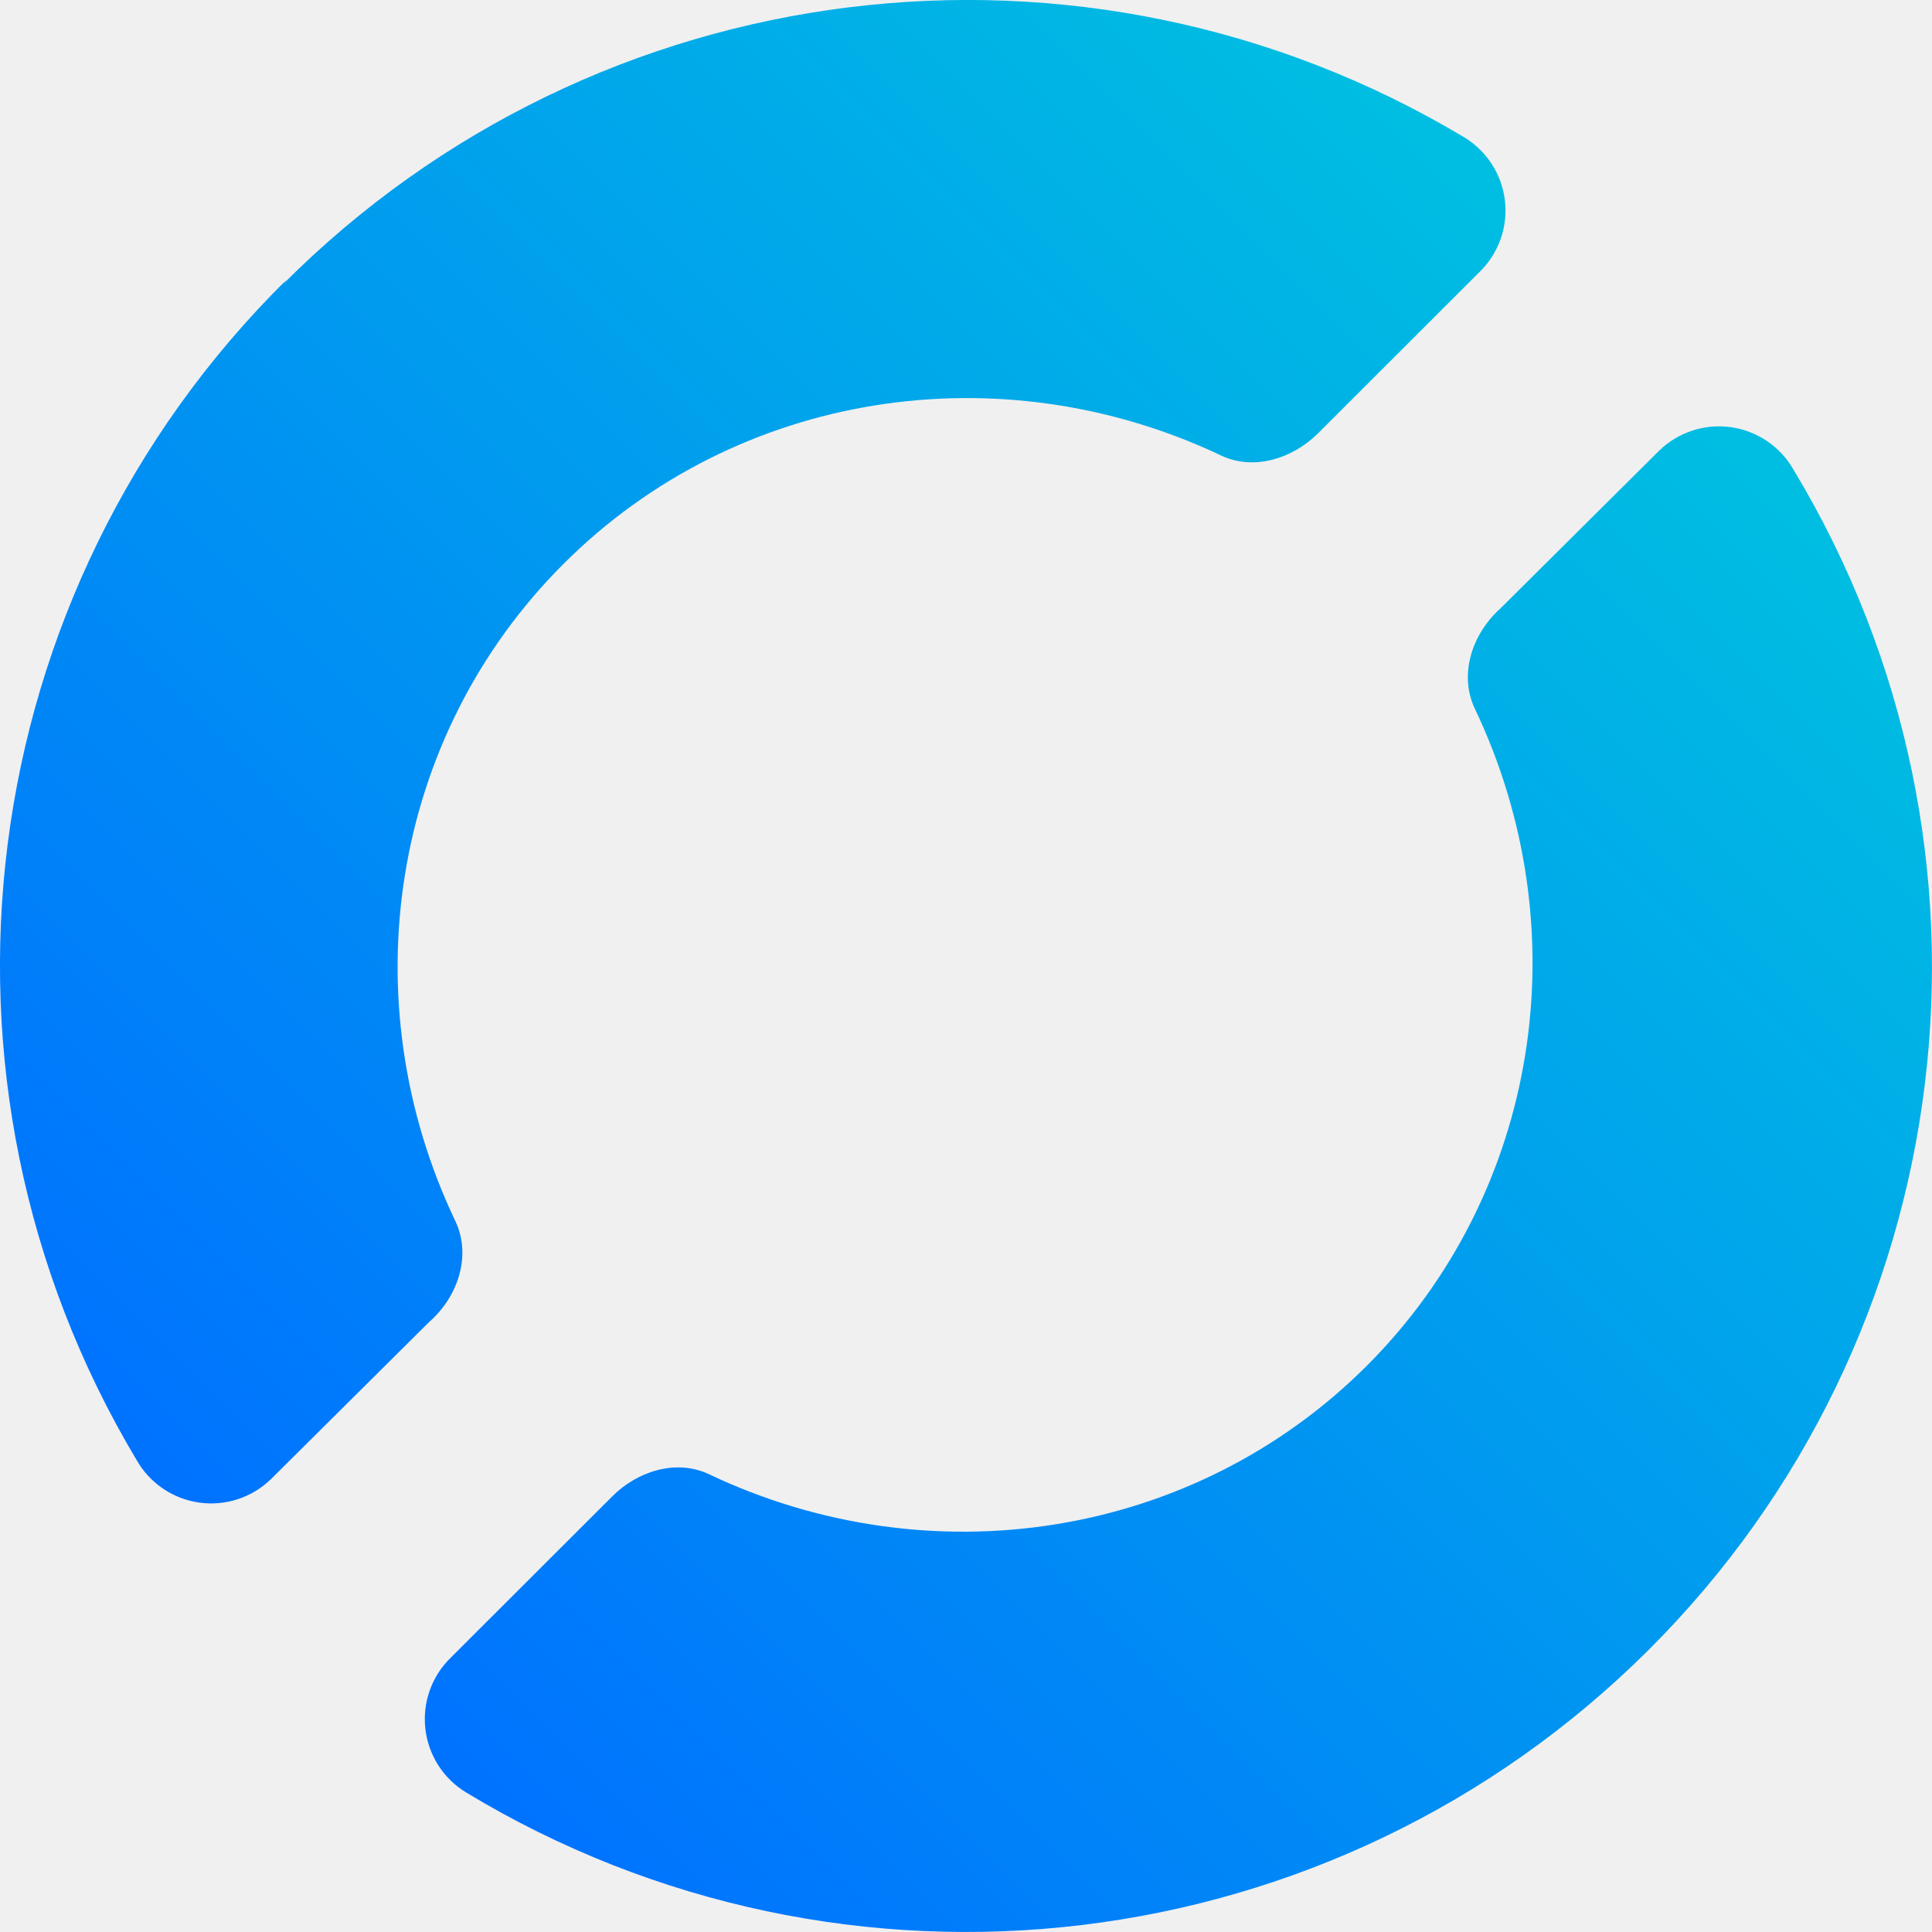
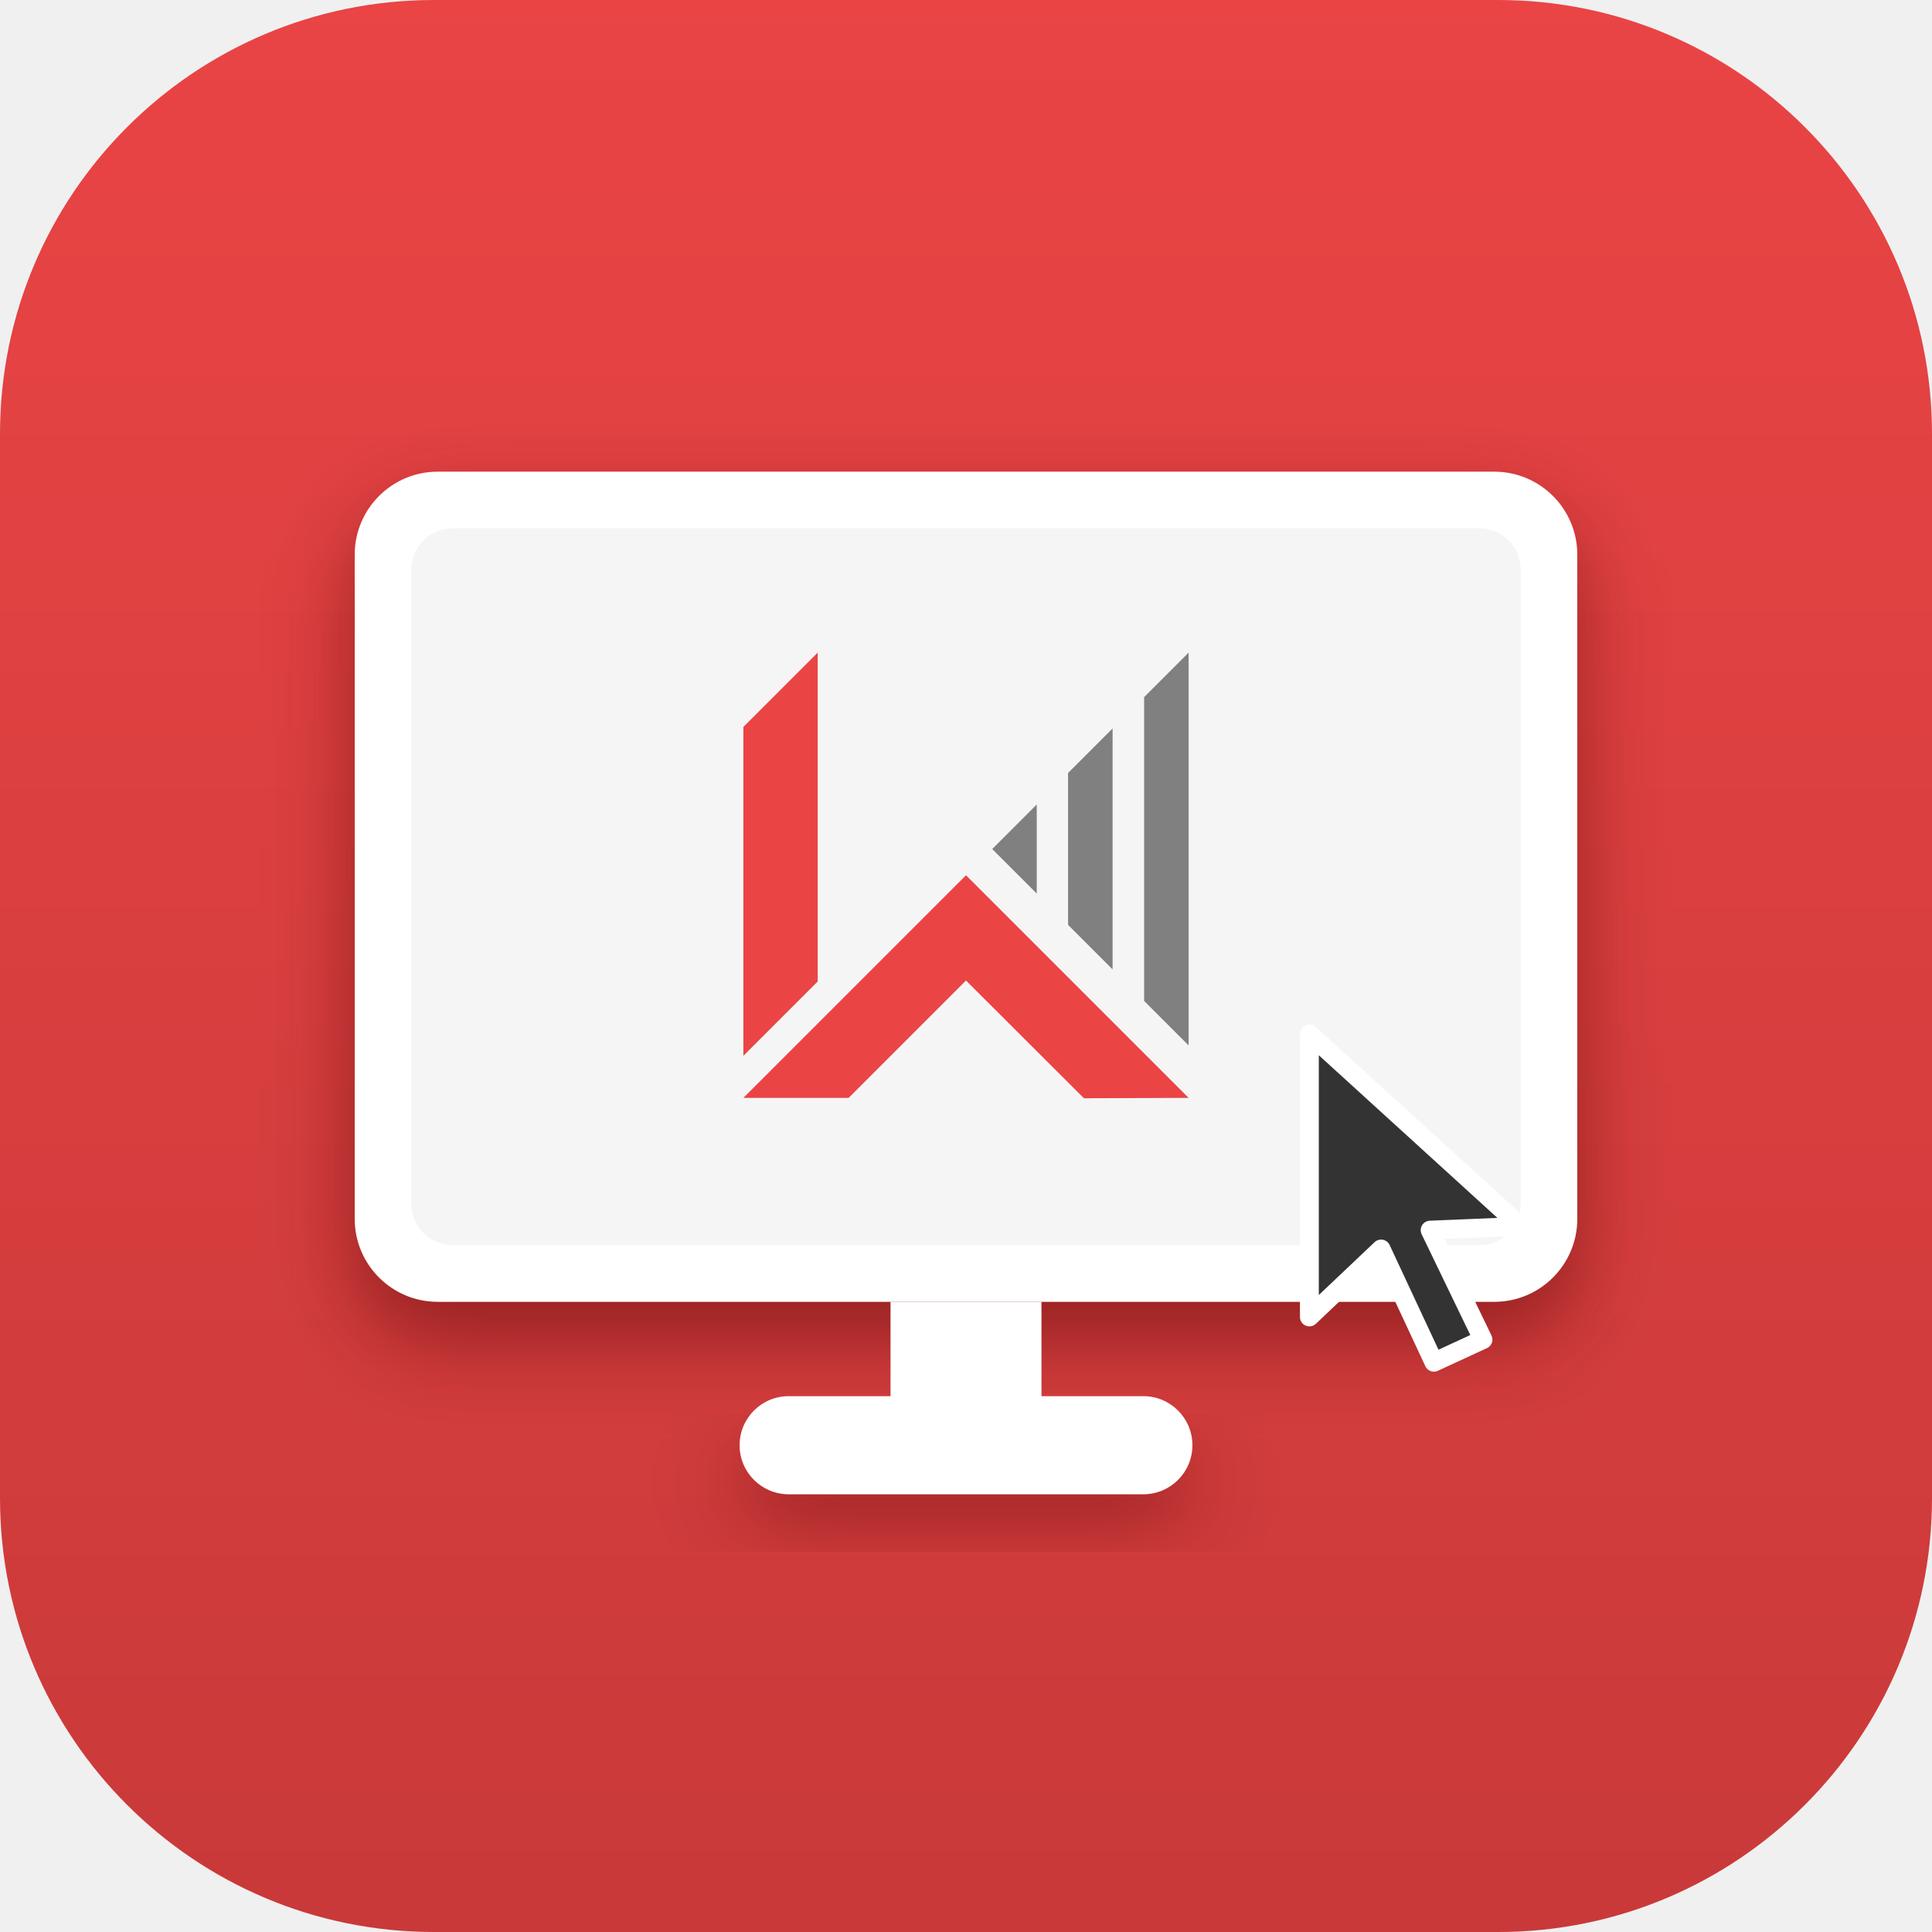
- <svg xmlns="http://www.w3.org/2000/svg" xmlns:xlink="http://www.w3.org/1999/xlink" xml:space="preserve" viewBox="66.993 897.484 26 26">
-   <linearGradient id="a" x1=".148" x2=".845" y1=".851" y2=".154" gradientTransform="matrix(26.301 0 0 26.331 90.674 911.757)" gradientUnits="userSpaceOnUse">
-     <stop offset="0" stop-color="#0071ff" />
-     <stop offset="1" stop-color="#00bfe1" />
-   </linearGradient>
+ <svg xmlns="http://www.w3.org/2000/svg" viewBox="0 0 1024 1024">
  <defs>
-     <linearGradient xlink:href="#a" id="b" x1=".148" x2=".845" y1=".851" y2=".154" gradientTransform="matrix(26.00048 0 0 25.99935 66.993 897.485)" gradientUnits="userSpaceOnUse" />
+     <linearGradient id="bg" x1="0" y1="0" x2="0" y2="1">
+       <stop offset="0" stop-color="#EA4445" />
+       <stop offset="1" stop-color="#C93939" />
+     </linearGradient>
+     <filter id="blur" x="-20%" y="-20%" width="140%" height="140%">
+       <feGaussianBlur stdDeviation="22" />
+     </filter>
  </defs>
-   <path fill="url(#b)" d="m89.318 903.552-2.135 2.122c-.376.337-.558.879-.347 1.337 1.422 2.976.882 6.524-1.452 8.856-2.335 2.331-5.887 2.87-8.866 1.449-.439-.197-.954-.03-1.292.312l-2.17 2.167a1.154 1.154 0 0 0 .208 1.81 13.005 13.005 0 0 0 15.91-1.912 12.97 12.97 0 0 0 1.956-15.887 1.154 1.154 0 0 0-1.812-.254zm-18.467-2.305a12.969 12.969 0 0 0-2.02 15.885 1.154 1.154 0 0 0 1.812.254l2.124-2.11c.385-.336.572-.884.359-1.348-1.423-2.976-.884-6.524 1.451-8.856 2.334-2.332 5.887-2.871 8.866-1.45.434.194.942.033 1.281-.3l2.182-2.18a1.152 1.152 0 0 0-.208-1.81 13.009 13.009 0 0 0-15.893 1.973z" />
+   <rect width="1024" height="1024" rx="230" fill="url(#bg)" />
+   <rect x="188" y="270" width="648" height="440" rx="44" fill="#500000" fill-opacity="0.47" filter="url(#blur)" />
+   <rect x="392" y="760" width="240" height="52" rx="26" fill="#500000" fill-opacity="0.35" filter="url(#blur)" />
+   <rect x="188" y="250" width="648" height="440" rx="44" fill="#FFFFFF" />
+   <rect x="218" y="280" width="588" height="380" rx="22" fill="#F5F5F5" />
+   <rect x="472" y="690" width="80" height="66" rx="0" fill="#FFFFFF" />
+   <rect x="392" y="740" width="240" height="52" rx="26" fill="#FFFFFF" />
+   <polygon points="630.0,581.9 512.0,463.9 394.0,581.9 449.8,581.9 512.0,519.7 574.5,582.1" fill="#EA4445" />
+   <polygon points="394.0,385.3 394.0,520.2 394.0,559.6 433.4,520.2 433.4,345.9" fill="#EA4445" />
+   <polygon points="525.9,450.0 549.5,473.6 549.5,450.0 549.5,426.4" fill="#808080" />
+   <polygon points="566.1,409.7 566.1,490.2 589.7,513.8 589.7,487.7 589.7,464.1 589.7,435.8 589.7,412.2 589.7,386.1" fill="#808080" />
+   <polygon points="606.4,369.5 606.4,530.5 630.0,554.1 630.0,537.7 630.0,514.1 630.0,393.1 630.0,369.5 630.0,345.9" fill="#808080" />
+   <polygon points="694.0,548.0 694.0,698.0 732.0,662.0 760.0,722.0 786.0,710.0 758.0,652.0 806.0,650.0" fill="#333333" stroke="#FFFFFF" stroke-width="10" stroke-linejoin="round" />
</svg>
